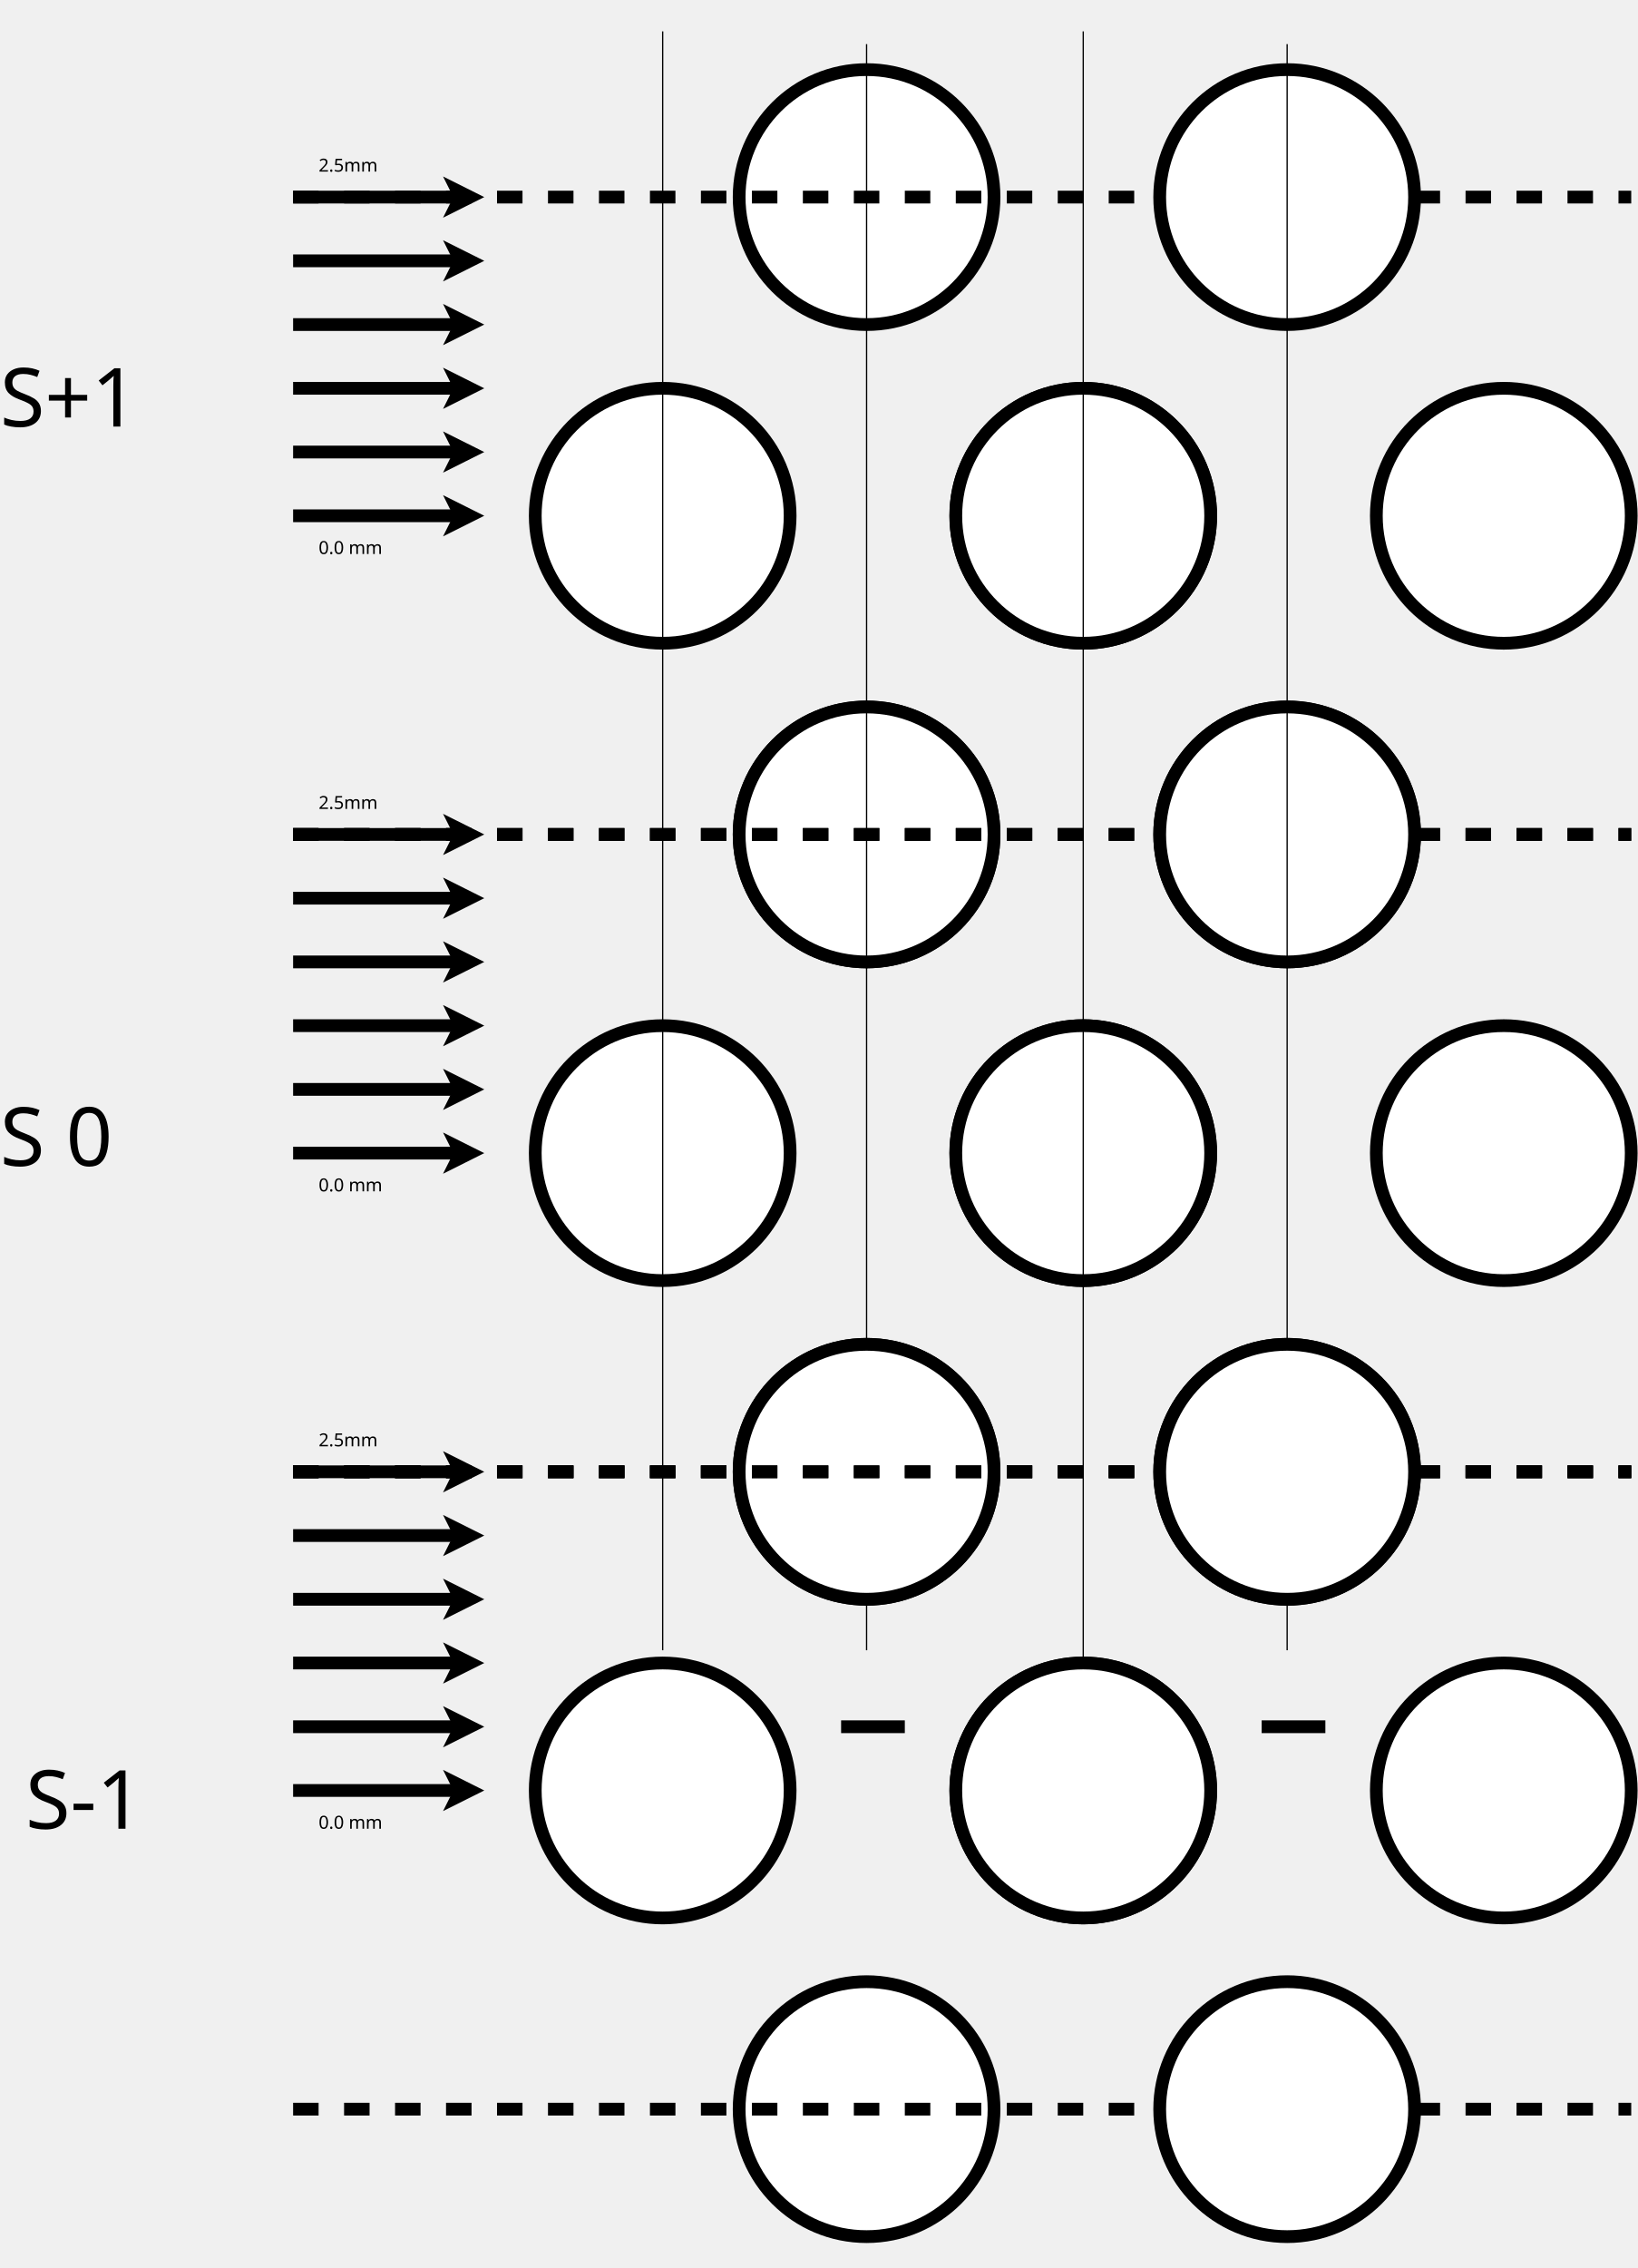
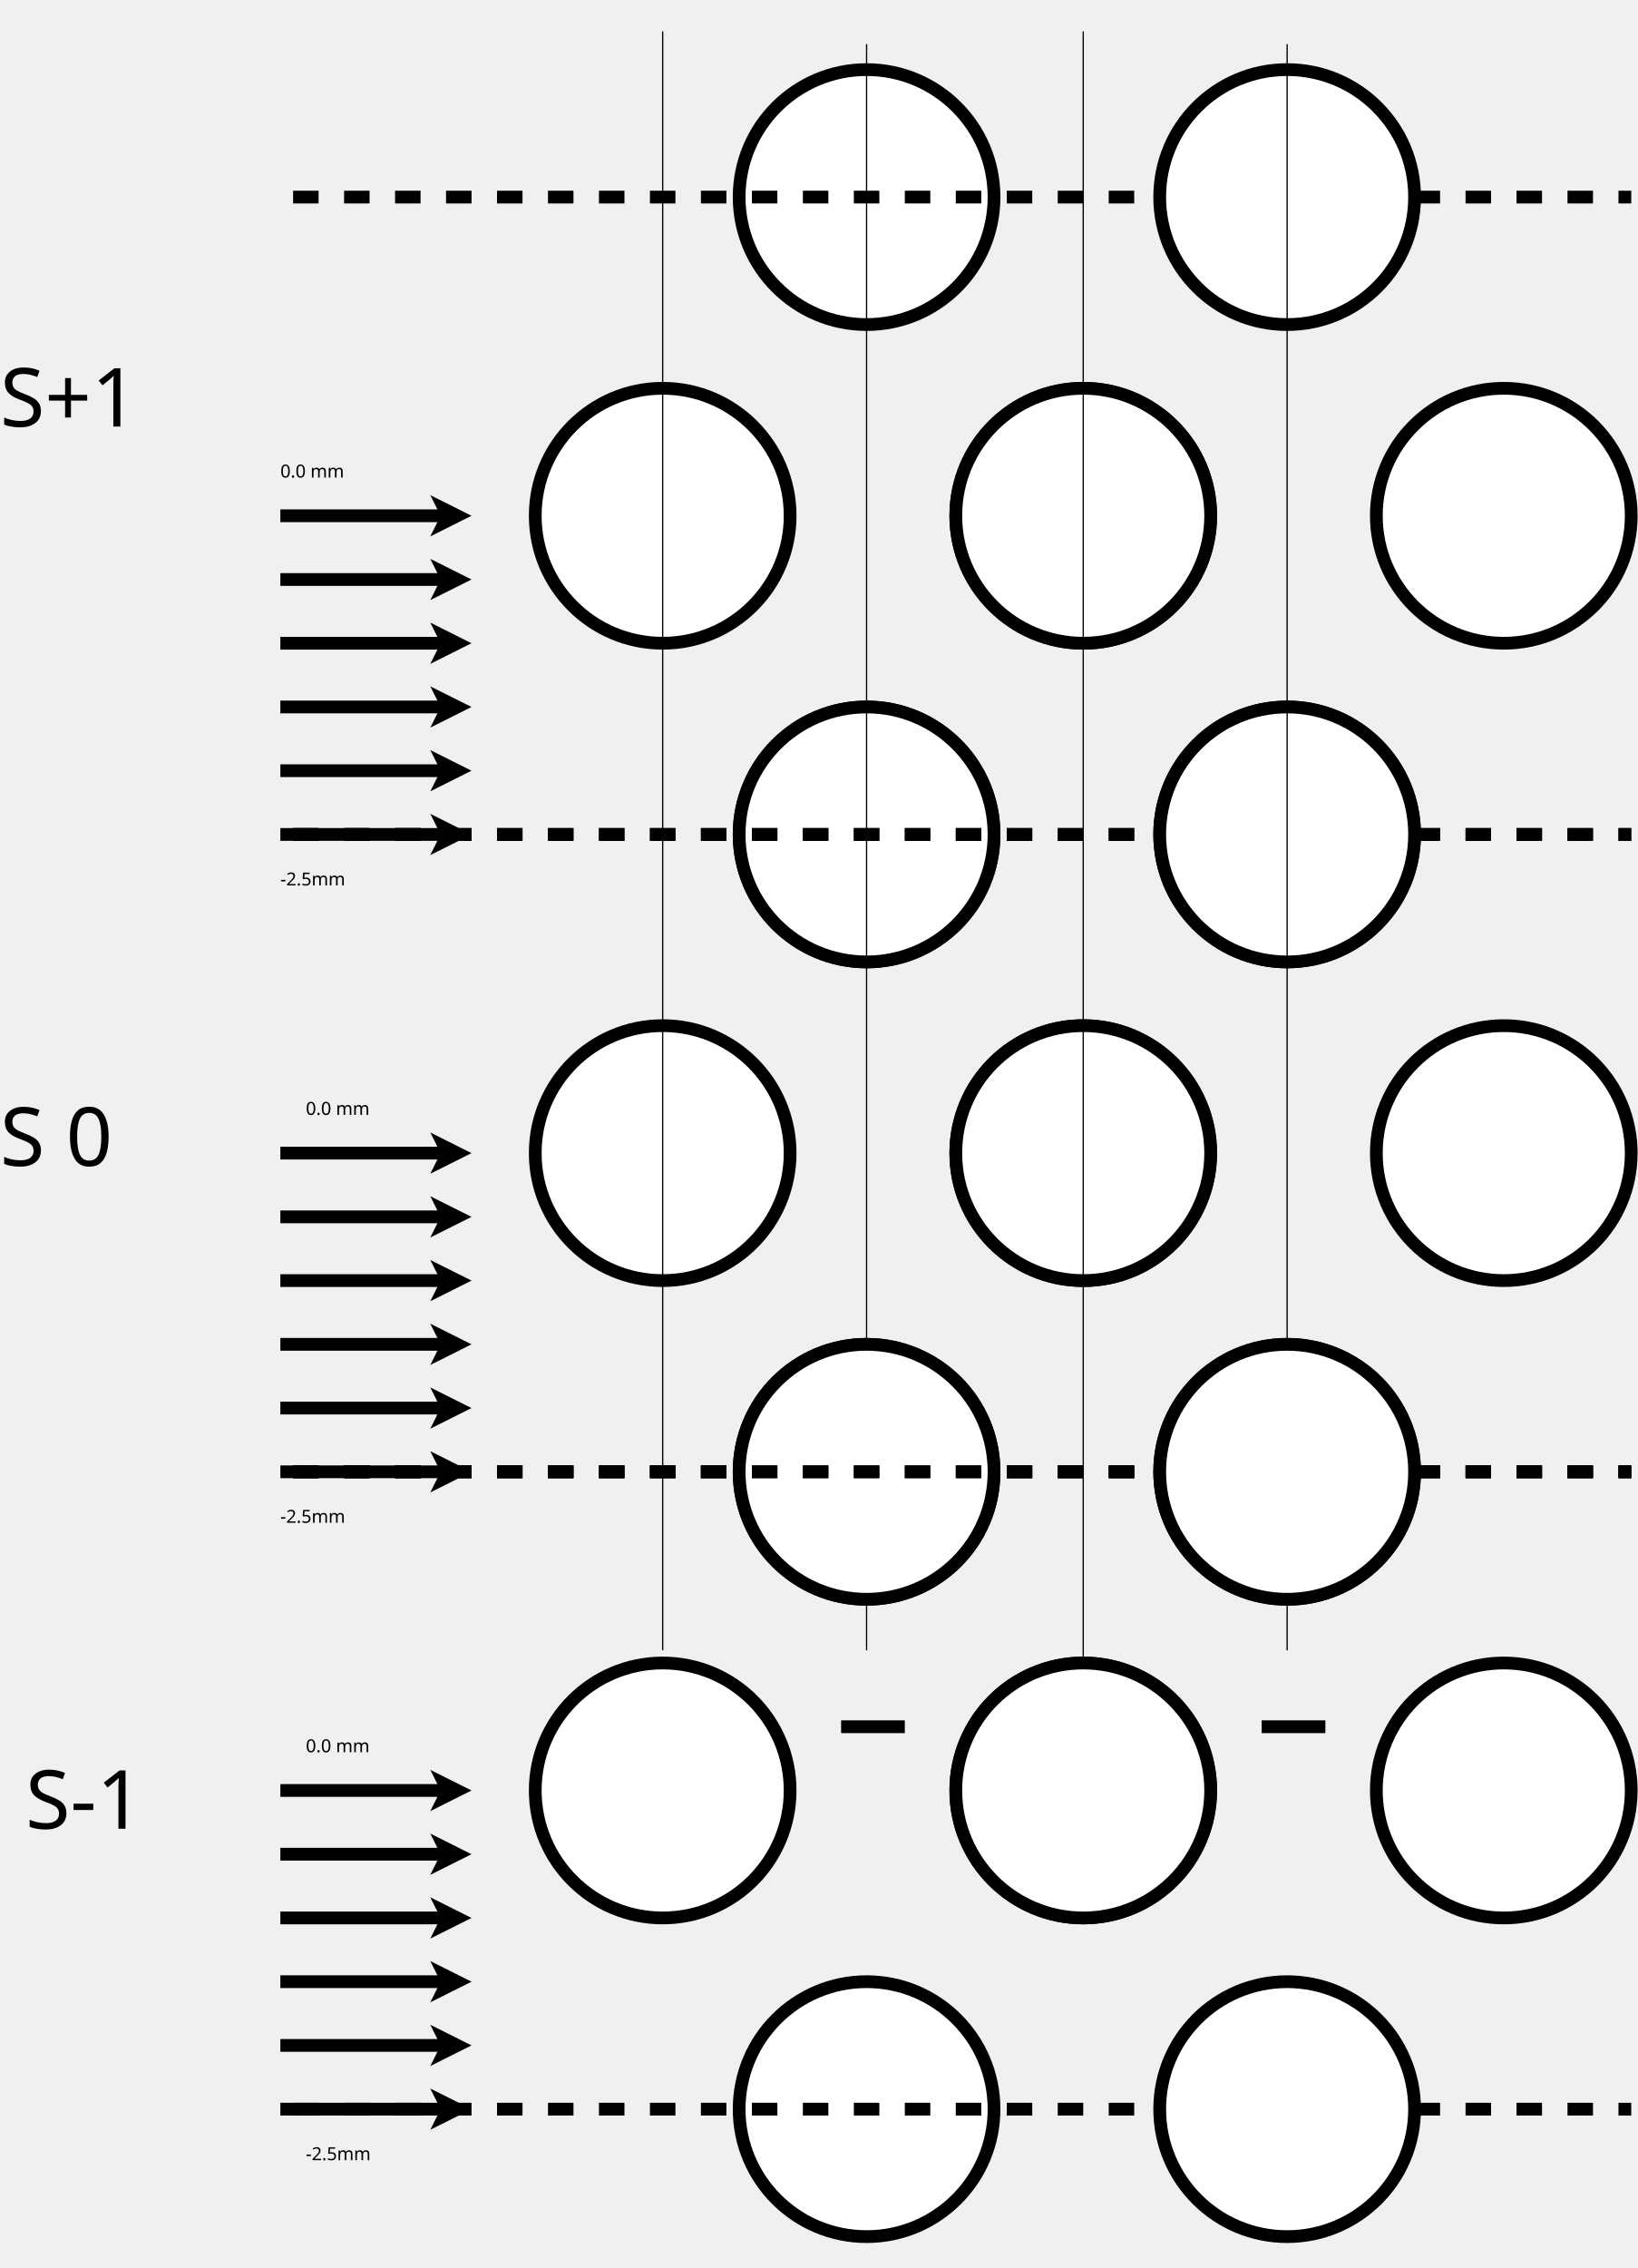
<svg xmlns="http://www.w3.org/2000/svg" width="13cm" height="18cm" viewBox="-36 -27 257 348">
  <defs />
  <g id="Background">
    <ellipse style="fill: #ffffff; fill-opacity: 1; stroke-opacity: 1; stroke-width: 2; stroke: #000000" cx="100" cy="100" rx="20" ry="20" />
    <ellipse style="fill: #ffffff; fill-opacity: 1; stroke-opacity: 1; stroke-width: 2; stroke: #000000" cx="134" cy="150" rx="20" ry="20" />
    <ellipse style="fill: #ffffff; fill-opacity: 1; stroke-opacity: 1; stroke-width: 2; stroke: #000000" cx="100" cy="100" rx="20" ry="20" />
    <ellipse style="fill: #ffffff; fill-opacity: 1; stroke-opacity: 1; stroke-width: 2; stroke: #000000" cx="68" cy="150" rx="20" ry="20" />
    <line style="fill: none; stroke-opacity: 1; stroke-width: 2; stroke-dasharray: 4; stroke: #000000" x1="10" y1="100" x2="220" y2="100" />
    <ellipse style="fill: #ffffff; fill-opacity: 1; stroke-opacity: 1; stroke-width: 2; stroke: #000000" cx="100" cy="200" rx="20" ry="20" />
    <line style="fill: none; stroke-opacity: 1; stroke-width: 2; stroke-dasharray: 4; stroke: #000000" x1="10" y1="200" x2="220" y2="200" />
    <g>
-       <line style="fill: none; stroke-opacity: 1; stroke-width: 2; stroke: #000000" x1="10" y1="150" x2="36.264" y2="150" />
-       <polygon style="fill: #000000; fill-opacity: 1; stroke-opacity: 1; stroke-width: 2; stroke: #000000" fill-rule="evenodd" points="37.764,150 35.764,151 36.264,150 35.764,149 " />
+       <line style="fill: none; stroke-opacity: 1; stroke-width: 2; stroke: #000000" x1="8" y1="200" x2="34.264" y2="200" />
+       <polygon style="fill: #000000; fill-opacity: 1; stroke-opacity: 1; stroke-width: 2; stroke: #000000" fill-rule="evenodd" points="35.764,200 33.764,201 34.264,200 33.764,199 " />
    </g>
    <g>
-       <line style="fill: none; stroke-opacity: 1; stroke-width: 2; stroke: #000000" x1="10" y1="100" x2="36.264" y2="100" />
-       <polygon style="fill: #000000; fill-opacity: 1; stroke-opacity: 1; stroke-width: 2; stroke: #000000" fill-rule="evenodd" points="37.764,100 35.764,101 36.264,100 35.764,99 " />
+       <line style="fill: none; stroke-opacity: 1; stroke-width: 2; stroke: #000000" x1="8" y1="150" x2="34.264" y2="150" />
+       <polygon style="fill: #000000; fill-opacity: 1; stroke-opacity: 1; stroke-width: 2; stroke: #000000" fill-rule="evenodd" points="35.764,150 33.764,151 34.264,150 33.764,149 " />
    </g>
    <g>
-       <line style="fill: none; stroke-opacity: 1; stroke-width: 2; stroke: #000000" x1="10" y1="140" x2="36.264" y2="140" />
-       <polygon style="fill: #000000; fill-opacity: 1; stroke-opacity: 1; stroke-width: 2; stroke: #000000" fill-rule="evenodd" points="37.764,140 35.764,141 36.264,140 35.764,139 " />
+       <line style="fill: none; stroke-opacity: 1; stroke-width: 2; stroke: #000000" x1="8" y1="190" x2="34.264" y2="190" />
+       <polygon style="fill: #000000; fill-opacity: 1; stroke-opacity: 1; stroke-width: 2; stroke: #000000" fill-rule="evenodd" points="35.764,190 33.764,191 34.264,190 33.764,189 " />
    </g>
    <g>
-       <line style="fill: none; stroke-opacity: 1; stroke-width: 2; stroke: #000000" x1="10" y1="130" x2="36.264" y2="130" />
-       <polygon style="fill: #000000; fill-opacity: 1; stroke-opacity: 1; stroke-width: 2; stroke: #000000" fill-rule="evenodd" points="37.764,130 35.764,131 36.264,130 35.764,129 " />
+       <line style="fill: none; stroke-opacity: 1; stroke-width: 2; stroke: #000000" x1="8" y1="180" x2="34.264" y2="180" />
+       <polygon style="fill: #000000; fill-opacity: 1; stroke-opacity: 1; stroke-width: 2; stroke: #000000" fill-rule="evenodd" points="35.764,180 33.764,181 34.264,180 33.764,179 " />
    </g>
    <g>
-       <line style="fill: none; stroke-opacity: 1; stroke-width: 2; stroke: #000000" x1="10" y1="120" x2="36.264" y2="120" />
-       <polygon style="fill: #000000; fill-opacity: 1; stroke-opacity: 1; stroke-width: 2; stroke: #000000" fill-rule="evenodd" points="37.764,120 35.764,121 36.264,120 35.764,119 " />
+       <line style="fill: none; stroke-opacity: 1; stroke-width: 2; stroke: #000000" x1="8" y1="170" x2="34.264" y2="170" />
+       <polygon style="fill: #000000; fill-opacity: 1; stroke-opacity: 1; stroke-width: 2; stroke: #000000" fill-rule="evenodd" points="35.764,170 33.764,171 34.264,170 33.764,169 " />
    </g>
    <g>
-       <line style="fill: none; stroke-opacity: 1; stroke-width: 2; stroke: #000000" x1="10" y1="110" x2="36.264" y2="110" />
-       <polygon style="fill: #000000; fill-opacity: 1; stroke-opacity: 1; stroke-width: 2; stroke: #000000" fill-rule="evenodd" points="37.764,110 35.764,111 36.264,110 35.764,109 " />
+       <line style="fill: none; stroke-opacity: 1; stroke-width: 2; stroke: #000000" x1="8" y1="160" x2="34.264" y2="160" />
+       <polygon style="fill: #000000; fill-opacity: 1; stroke-opacity: 1; stroke-width: 2; stroke: #000000" fill-rule="evenodd" points="35.764,160 33.764,161 34.264,160 33.764,159 " />
    </g>
-     <text font-size="2.822" style="fill: #000000; fill-opacity: 1; stroke: none;text-anchor:start;font-family:sans-serif;font-style:normal;font-weight:normal" x="14" y="96">
-       <tspan x="14" y="96">2.5mm</tspan>
+     <text font-size="2.822" style="fill: #000000; fill-opacity: 1; stroke: none;text-anchor:start;font-family:sans-serif;font-style:normal;font-weight:normal" x="8" y="208">
+       <tspan x="8" y="208">-2.5mm</tspan>
    </text>
-     <text font-size="2.822" style="fill: #000000; fill-opacity: 1; stroke: none;text-anchor:start;font-family:sans-serif;font-style:normal;font-weight:normal" x="14" y="156">
-       <tspan x="14" y="156">0.0 mm</tspan>
+     <text font-size="2.822" style="fill: #000000; fill-opacity: 1; stroke: none;text-anchor:start;font-family:sans-serif;font-style:normal;font-weight:normal" x="12" y="144">
+       <tspan x="12" y="144">0.0 mm</tspan>
    </text>
    <line style="fill: none; stroke-opacity: 1; stroke-width: 2; stroke: #000000" x1="96" y1="240" x2="106" y2="240" />
    <ellipse style="fill: #ffffff; fill-opacity: 1; stroke-opacity: 1; stroke-width: 2; stroke: #000000" cx="134" cy="50" rx="20" ry="20" />
    <ellipse style="fill: #ffffff; fill-opacity: 1; stroke-opacity: 1; stroke-width: 2; stroke: #000000" cx="100" cy="0" rx="20" ry="20" />
    <ellipse style="fill: #ffffff; fill-opacity: 1; stroke-opacity: 1; stroke-width: 2; stroke: #000000" cx="68" cy="50" rx="20" ry="20" />
    <line style="fill: none; stroke-opacity: 1; stroke-width: 2; stroke-dasharray: 4; stroke: #000000" x1="10" y1="0" x2="220" y2="0" />
    <line style="fill: none; stroke-opacity: 1; stroke-width: 2; stroke-dasharray: 4; stroke: #000000" x1="10" y1="100" x2="220" y2="100" />
    <g>
-       <line style="fill: none; stroke-opacity: 1; stroke-width: 2; stroke: #000000" x1="10" y1="50" x2="36.264" y2="50" />
-       <polygon style="fill: #000000; fill-opacity: 1; stroke-opacity: 1; stroke-width: 2; stroke: #000000" fill-rule="evenodd" points="37.764,50 35.764,51 36.264,50 35.764,49 " />
+       <line style="fill: none; stroke-opacity: 1; stroke-width: 2; stroke: #000000" x1="8" y1="100" x2="34.264" y2="100" />
+       <polygon style="fill: #000000; fill-opacity: 1; stroke-opacity: 1; stroke-width: 2; stroke: #000000" fill-rule="evenodd" points="35.764,100 33.764,101 34.264,100 33.764,99 " />
    </g>
    <g>
-       <line style="fill: none; stroke-opacity: 1; stroke-width: 2; stroke: #000000" x1="10" y1="0" x2="36.264" y2="0" />
-       <polygon style="fill: #000000; fill-opacity: 1; stroke-opacity: 1; stroke-width: 2; stroke: #000000" fill-rule="evenodd" points="37.764,0 35.764,1 36.264,0 35.764,-1 " />
+       <line style="fill: none; stroke-opacity: 1; stroke-width: 2; stroke: #000000" x1="8" y1="50" x2="34.264" y2="50" />
+       <polygon style="fill: #000000; fill-opacity: 1; stroke-opacity: 1; stroke-width: 2; stroke: #000000" fill-rule="evenodd" points="35.764,50 33.764,51 34.264,50 33.764,49 " />
    </g>
    <g>
-       <line style="fill: none; stroke-opacity: 1; stroke-width: 2; stroke: #000000" x1="10" y1="40" x2="36.264" y2="40" />
-       <polygon style="fill: #000000; fill-opacity: 1; stroke-opacity: 1; stroke-width: 2; stroke: #000000" fill-rule="evenodd" points="37.764,40 35.764,41 36.264,40 35.764,39 " />
+       <line style="fill: none; stroke-opacity: 1; stroke-width: 2; stroke: #000000" x1="8" y1="90" x2="34.264" y2="90" />
+       <polygon style="fill: #000000; fill-opacity: 1; stroke-opacity: 1; stroke-width: 2; stroke: #000000" fill-rule="evenodd" points="35.764,90 33.764,91 34.264,90 33.764,89 " />
    </g>
    <g>
-       <line style="fill: none; stroke-opacity: 1; stroke-width: 2; stroke: #000000" x1="10" y1="30" x2="36.264" y2="30" />
-       <polygon style="fill: #000000; fill-opacity: 1; stroke-opacity: 1; stroke-width: 2; stroke: #000000" fill-rule="evenodd" points="37.764,30 35.764,31 36.264,30 35.764,29 " />
+       <line style="fill: none; stroke-opacity: 1; stroke-width: 2; stroke: #000000" x1="8" y1="80" x2="34.264" y2="80" />
+       <polygon style="fill: #000000; fill-opacity: 1; stroke-opacity: 1; stroke-width: 2; stroke: #000000" fill-rule="evenodd" points="35.764,80 33.764,81 34.264,80 33.764,79 " />
    </g>
    <g>
-       <line style="fill: none; stroke-opacity: 1; stroke-width: 2; stroke: #000000" x1="10" y1="20" x2="36.264" y2="20" />
-       <polygon style="fill: #000000; fill-opacity: 1; stroke-opacity: 1; stroke-width: 2; stroke: #000000" fill-rule="evenodd" points="37.764,20 35.764,21 36.264,20 35.764,19 " />
+       <line style="fill: none; stroke-opacity: 1; stroke-width: 2; stroke: #000000" x1="8" y1="70" x2="34.264" y2="70" />
+       <polygon style="fill: #000000; fill-opacity: 1; stroke-opacity: 1; stroke-width: 2; stroke: #000000" fill-rule="evenodd" points="35.764,70 33.764,71 34.264,70 33.764,69 " />
    </g>
    <g>
-       <line style="fill: none; stroke-opacity: 1; stroke-width: 2; stroke: #000000" x1="10" y1="10" x2="36.264" y2="10" />
-       <polygon style="fill: #000000; fill-opacity: 1; stroke-opacity: 1; stroke-width: 2; stroke: #000000" fill-rule="evenodd" points="37.764,10 35.764,11 36.264,10 35.764,9 " />
+       <line style="fill: none; stroke-opacity: 1; stroke-width: 2; stroke: #000000" x1="8" y1="60" x2="34.264" y2="60" />
+       <polygon style="fill: #000000; fill-opacity: 1; stroke-opacity: 1; stroke-width: 2; stroke: #000000" fill-rule="evenodd" points="35.764,60 33.764,61 34.264,60 33.764,59 " />
    </g>
-     <text font-size="2.822" style="fill: #000000; fill-opacity: 1; stroke: none;text-anchor:start;font-family:sans-serif;font-style:normal;font-weight:normal" x="14" y="-4">
-       <tspan x="14" y="-4">2.5mm</tspan>
+     <text font-size="2.822" style="fill: #000000; fill-opacity: 1; stroke: none;text-anchor:start;font-family:sans-serif;font-style:normal;font-weight:normal" x="8" y="108">
+       <tspan x="8" y="108">-2.5mm</tspan>
    </text>
-     <text font-size="2.822" style="fill: #000000; fill-opacity: 1; stroke: none;text-anchor:start;font-family:sans-serif;font-style:normal;font-weight:normal" x="14" y="56">
-       <tspan x="14" y="56">0.0 mm</tspan>
+     <text font-size="2.822" style="fill: #000000; fill-opacity: 1; stroke: none;text-anchor:start;font-family:sans-serif;font-style:normal;font-weight:normal" x="8" y="44">
+       <tspan x="8" y="44">0.0 mm</tspan>
    </text>
    <line style="fill: none; stroke-opacity: 1; stroke-width: 0.2; stroke: #000000" x1="68" y1="-26" x2="68" y2="228" />
    <line style="fill: none; stroke-opacity: 1; stroke-width: 0.2; stroke: #000000" x1="100" y1="-24" x2="100" y2="228" />
    <text font-size="12.8" style="fill: #000000; fill-opacity: 1; stroke: none;text-anchor:start;font-family:sans-serif;font-style:normal;font-weight:normal" x="-36" y="152">
      <tspan x="-36" y="152">S 0</tspan>
    </text>
    <text font-size="12.8" style="fill: #000000; fill-opacity: 1; stroke: none;text-anchor:start;font-family:sans-serif;font-style:normal;font-weight:normal" x="-36" y="36">
      <tspan x="-36" y="36">S+1</tspan>
    </text>
    <text font-size="12.8" style="fill: #000000; fill-opacity: 1; stroke: none;text-anchor:start;font-family:sans-serif;font-style:normal;font-weight:normal" x="-32" y="256">
      <tspan x="-32" y="256">S-1</tspan>
    </text>
    <ellipse style="fill: #ffffff; fill-opacity: 1; stroke-opacity: 1; stroke-width: 2; stroke: #000000" cx="134" cy="250" rx="20" ry="20" />
    <ellipse style="fill: #ffffff; fill-opacity: 1; stroke-opacity: 1; stroke-width: 2; stroke: #000000" cx="100" cy="200" rx="20" ry="20" />
    <ellipse style="fill: #ffffff; fill-opacity: 1; stroke-opacity: 1; stroke-width: 2; stroke: #000000" cx="68" cy="250" rx="20" ry="20" />
    <line style="fill: none; stroke-opacity: 1; stroke-width: 2; stroke-dasharray: 4; stroke: #000000" x1="10" y1="200" x2="220" y2="200" />
    <ellipse style="fill: #ffffff; fill-opacity: 1; stroke-opacity: 1; stroke-width: 2; stroke: #000000" cx="100" cy="300" rx="20" ry="20" />
    <line style="fill: none; stroke-opacity: 1; stroke-width: 2; stroke-dasharray: 4; stroke: #000000" x1="10" y1="300" x2="220" y2="300" />
    <g>
-       <line style="fill: none; stroke-opacity: 1; stroke-width: 2; stroke: #000000" x1="10" y1="250" x2="36.264" y2="250" />
-       <polygon style="fill: #000000; fill-opacity: 1; stroke-opacity: 1; stroke-width: 2; stroke: #000000" fill-rule="evenodd" points="37.764,250 35.764,251 36.264,250 35.764,249 " />
+       <line style="fill: none; stroke-opacity: 1; stroke-width: 2; stroke: #000000" x1="8" y1="300" x2="34.264" y2="300" />
+       <polygon style="fill: #000000; fill-opacity: 1; stroke-opacity: 1; stroke-width: 2; stroke: #000000" fill-rule="evenodd" points="35.764,300 33.764,301 34.264,300 33.764,299 " />
    </g>
    <g>
-       <line style="fill: none; stroke-opacity: 1; stroke-width: 2; stroke: #000000" x1="10" y1="200" x2="36.264" y2="200" />
-       <polygon style="fill: #000000; fill-opacity: 1; stroke-opacity: 1; stroke-width: 2; stroke: #000000" fill-rule="evenodd" points="37.764,200 35.764,201 36.264,200 35.764,199 " />
+       <line style="fill: none; stroke-opacity: 1; stroke-width: 2; stroke: #000000" x1="8" y1="250" x2="34.264" y2="250" />
+       <polygon style="fill: #000000; fill-opacity: 1; stroke-opacity: 1; stroke-width: 2; stroke: #000000" fill-rule="evenodd" points="35.764,250 33.764,251 34.264,250 33.764,249 " />
    </g>
    <g>
-       <line style="fill: none; stroke-opacity: 1; stroke-width: 2; stroke: #000000" x1="10" y1="240" x2="36.264" y2="240" />
-       <polygon style="fill: #000000; fill-opacity: 1; stroke-opacity: 1; stroke-width: 2; stroke: #000000" fill-rule="evenodd" points="37.764,240 35.764,241 36.264,240 35.764,239 " />
+       <line style="fill: none; stroke-opacity: 1; stroke-width: 2; stroke: #000000" x1="8" y1="290" x2="34.264" y2="290" />
+       <polygon style="fill: #000000; fill-opacity: 1; stroke-opacity: 1; stroke-width: 2; stroke: #000000" fill-rule="evenodd" points="35.764,290 33.764,291 34.264,290 33.764,289 " />
    </g>
    <g>
-       <line style="fill: none; stroke-opacity: 1; stroke-width: 2; stroke: #000000" x1="10" y1="230" x2="36.264" y2="230" />
-       <polygon style="fill: #000000; fill-opacity: 1; stroke-opacity: 1; stroke-width: 2; stroke: #000000" fill-rule="evenodd" points="37.764,230 35.764,231 36.264,230 35.764,229 " />
+       <line style="fill: none; stroke-opacity: 1; stroke-width: 2; stroke: #000000" x1="8" y1="280" x2="34.264" y2="280" />
+       <polygon style="fill: #000000; fill-opacity: 1; stroke-opacity: 1; stroke-width: 2; stroke: #000000" fill-rule="evenodd" points="35.764,280 33.764,281 34.264,280 33.764,279 " />
    </g>
    <g>
-       <line style="fill: none; stroke-opacity: 1; stroke-width: 2; stroke: #000000" x1="10" y1="220" x2="36.264" y2="220" />
-       <polygon style="fill: #000000; fill-opacity: 1; stroke-opacity: 1; stroke-width: 2; stroke: #000000" fill-rule="evenodd" points="37.764,220 35.764,221 36.264,220 35.764,219 " />
+       <line style="fill: none; stroke-opacity: 1; stroke-width: 2; stroke: #000000" x1="8" y1="270" x2="34.264" y2="270" />
+       <polygon style="fill: #000000; fill-opacity: 1; stroke-opacity: 1; stroke-width: 2; stroke: #000000" fill-rule="evenodd" points="35.764,270 33.764,271 34.264,270 33.764,269 " />
    </g>
    <g>
-       <line style="fill: none; stroke-opacity: 1; stroke-width: 2; stroke: #000000" x1="10" y1="210" x2="36.264" y2="210" />
-       <polygon style="fill: #000000; fill-opacity: 1; stroke-opacity: 1; stroke-width: 2; stroke: #000000" fill-rule="evenodd" points="37.764,210 35.764,211 36.264,210 35.764,209 " />
+       <line style="fill: none; stroke-opacity: 1; stroke-width: 2; stroke: #000000" x1="8" y1="260" x2="34.264" y2="260" />
+       <polygon style="fill: #000000; fill-opacity: 1; stroke-opacity: 1; stroke-width: 2; stroke: #000000" fill-rule="evenodd" points="35.764,260 33.764,261 34.264,260 33.764,259 " />
    </g>
-     <text font-size="2.822" style="fill: #000000; fill-opacity: 1; stroke: none;text-anchor:start;font-family:sans-serif;font-style:normal;font-weight:normal" x="14" y="196">
-       <tspan x="14" y="196">2.5mm</tspan>
+     <text font-size="2.822" style="fill: #000000; fill-opacity: 1; stroke: none;text-anchor:start;font-family:sans-serif;font-style:normal;font-weight:normal" x="12" y="308">
+       <tspan x="12" y="308">-2.5mm</tspan>
    </text>
-     <text font-size="2.822" style="fill: #000000; fill-opacity: 1; stroke: none;text-anchor:start;font-family:sans-serif;font-style:normal;font-weight:normal" x="14" y="256">
-       <tspan x="14" y="256">0.0 mm</tspan>
+     <text font-size="2.822" style="fill: #000000; fill-opacity: 1; stroke: none;text-anchor:start;font-family:sans-serif;font-style:normal;font-weight:normal" x="12" y="244">
+       <tspan x="12" y="244">0.0 mm</tspan>
    </text>
    <line style="fill: none; stroke-opacity: 1; stroke-width: 2; stroke-dasharray: 4; stroke: #000000" x1="10" y1="200" x2="220" y2="200" />
    <ellipse style="fill: #ffffff; fill-opacity: 1; stroke-opacity: 1; stroke-width: 2; stroke: #000000" cx="166" cy="100" rx="20" ry="20" />
    <ellipse style="fill: #ffffff; fill-opacity: 1; stroke-opacity: 1; stroke-width: 2; stroke: #000000" cx="200" cy="150" rx="20" ry="20" />
    <ellipse style="fill: #ffffff; fill-opacity: 1; stroke-opacity: 1; stroke-width: 2; stroke: #000000" cx="166" cy="100" rx="20" ry="20" />
    <ellipse style="fill: #ffffff; fill-opacity: 1; stroke-opacity: 1; stroke-width: 2; stroke: #000000" cx="134" cy="150" rx="20" ry="20" />
    <ellipse style="fill: #ffffff; fill-opacity: 1; stroke-opacity: 1; stroke-width: 2; stroke: #000000" cx="166" cy="200" rx="20" ry="20" />
    <line style="fill: none; stroke-opacity: 1; stroke-width: 2; stroke: #000000" x1="162" y1="240" x2="172" y2="240" />
    <ellipse style="fill: #ffffff; fill-opacity: 1; stroke-opacity: 1; stroke-width: 2; stroke: #000000" cx="200" cy="50" rx="20" ry="20" />
    <ellipse style="fill: #ffffff; fill-opacity: 1; stroke-opacity: 1; stroke-width: 2; stroke: #000000" cx="166" cy="0" rx="20" ry="20" />
    <ellipse style="fill: #ffffff; fill-opacity: 1; stroke-opacity: 1; stroke-width: 2; stroke: #000000" cx="134" cy="50" rx="20" ry="20" />
    <line style="fill: none; stroke-opacity: 1; stroke-width: 0.2; stroke: #000000" x1="134" y1="-26" x2="134" y2="230" />
    <line style="fill: none; stroke-opacity: 1; stroke-width: 0.2; stroke: #000000" x1="166" y1="-24" x2="166" y2="228" />
    <ellipse style="fill: #ffffff; fill-opacity: 1; stroke-opacity: 1; stroke-width: 2; stroke: #000000" cx="200" cy="250" rx="20" ry="20" />
    <ellipse style="fill: #ffffff; fill-opacity: 1; stroke-opacity: 1; stroke-width: 2; stroke: #000000" cx="166" cy="200" rx="20" ry="20" />
    <ellipse style="fill: #ffffff; fill-opacity: 1; stroke-opacity: 1; stroke-width: 2; stroke: #000000" cx="134" cy="250" rx="20" ry="20" />
    <ellipse style="fill: #ffffff; fill-opacity: 1; stroke-opacity: 1; stroke-width: 2; stroke: #000000" cx="166" cy="300" rx="20" ry="20" />
  </g>
</svg>
